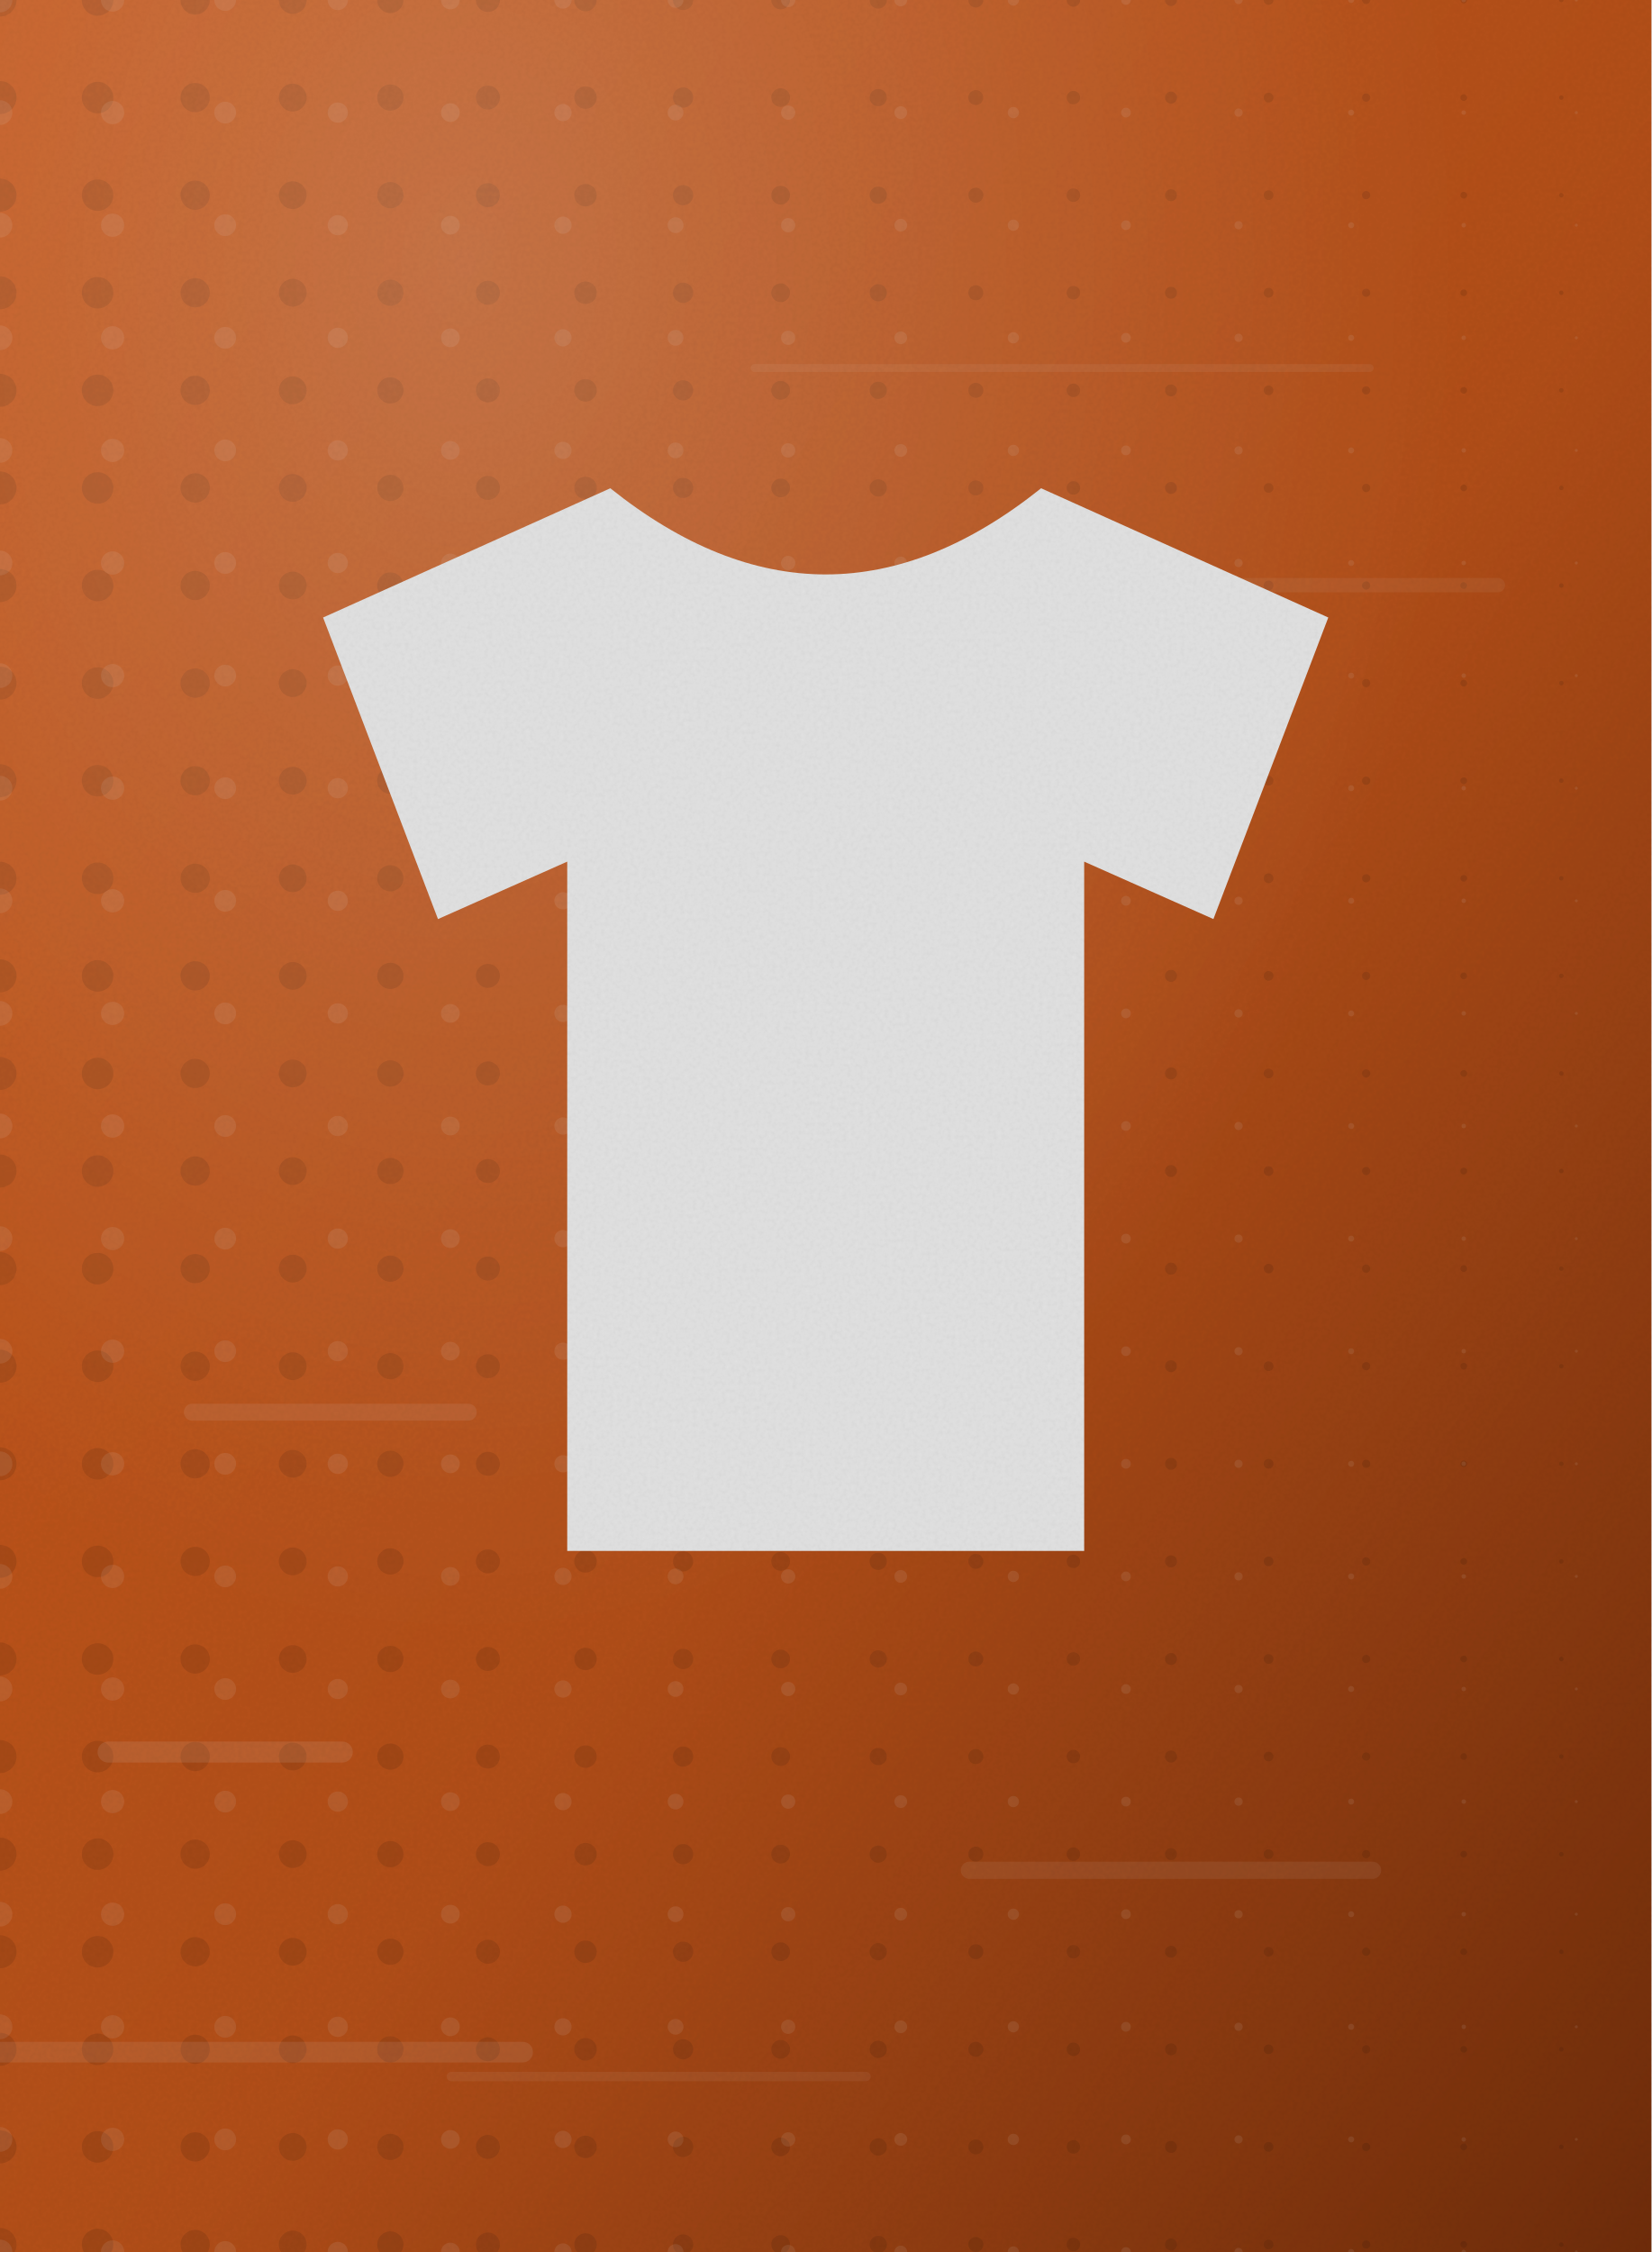
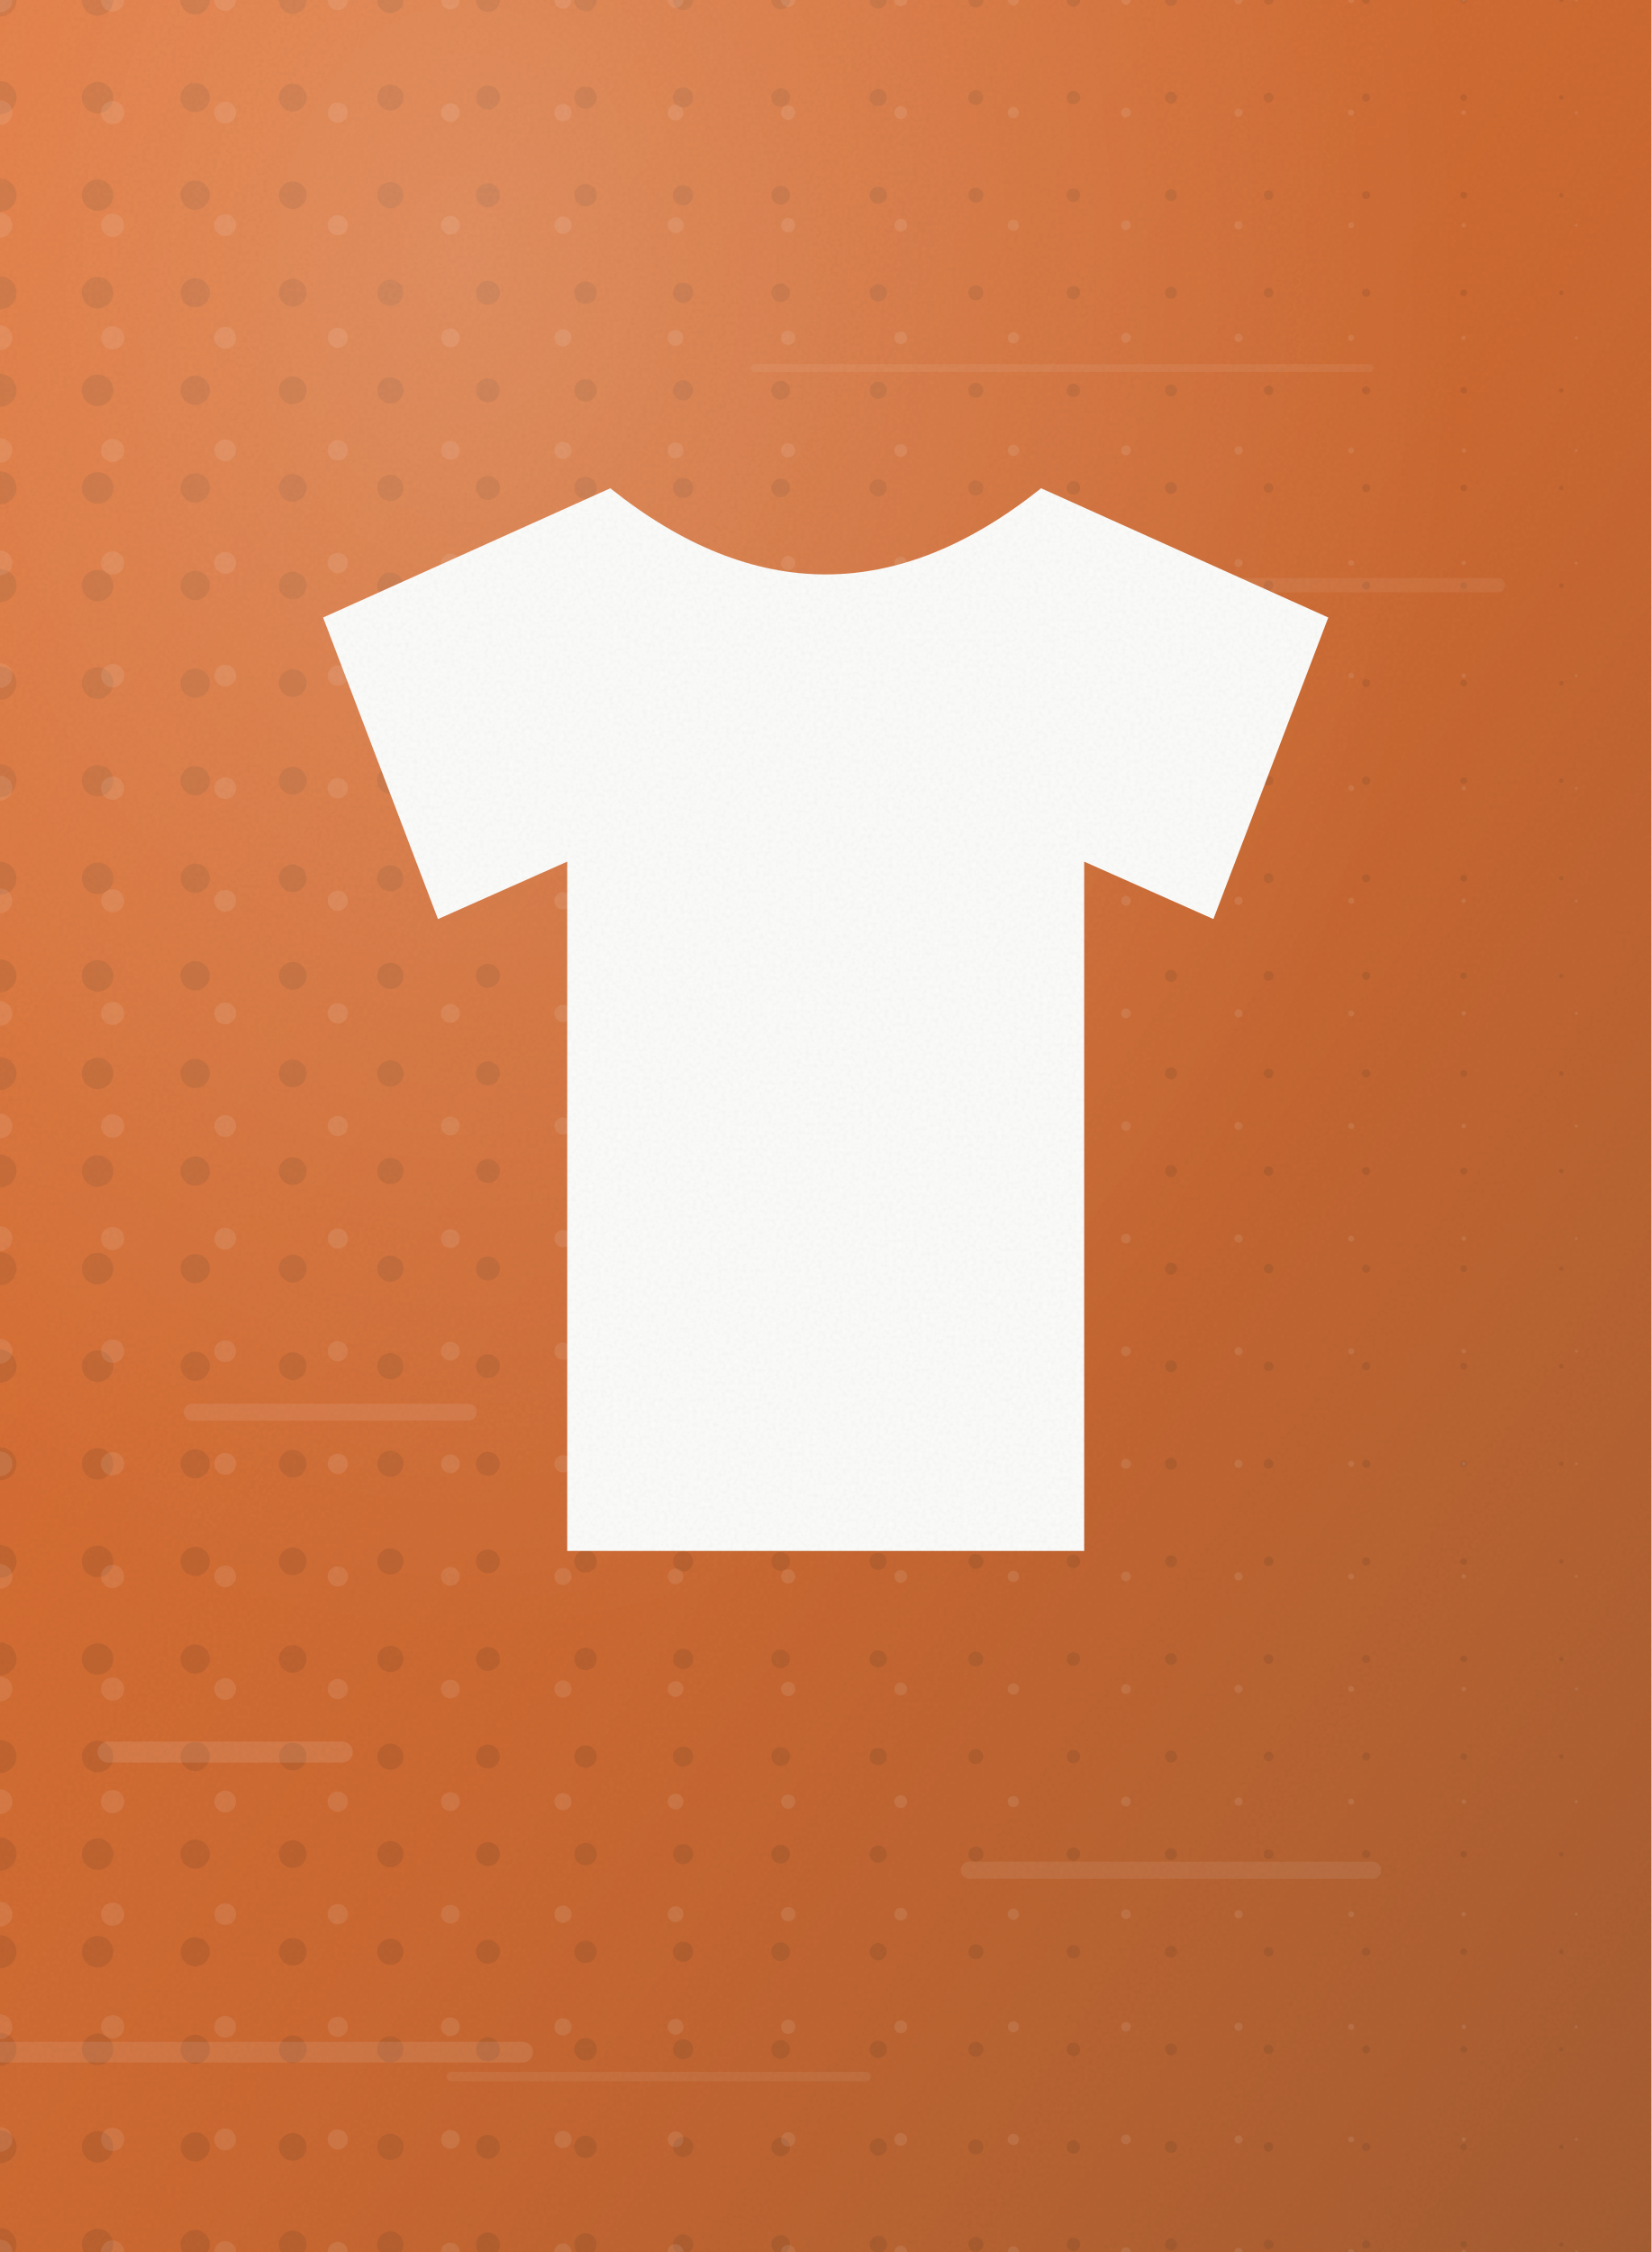
<svg xmlns="http://www.w3.org/2000/svg" viewBox="0 0 440 600" width="440" height="600" role="img" aria-label="player-8.svg">
  <defs>
    <linearGradient id="g" x1="0" y1="0" x2="1" y2="1">
      <stop offset="0" stop-color="#e2641e" />
      <stop offset="0.55" stop-color="#c8571a" />
-       <stop offset="1" stop-color="#7d310a" />
+       <stop offset="1" stop-color="#9c4a1a" />
    </linearGradient>
    <radialGradient id="v" cx="0.28" cy="0.12" r="1.1">
      <stop offset="0" stop-color="#fff" stop-opacity="0.22" />
      <stop offset="0.55" stop-color="#fff" stop-opacity="0" />
    </radialGradient>
    <filter id="n">
      <feTurbulence type="fractalNoise" baseFrequency="0.9" numOctaves="2" stitchTiles="stitch" result="t" />
      <feColorMatrix in="t" type="matrix" values="0 0 0 0 0 0 0 0 0 0 0 0 0 0 0 0 0 0 0.045 0" />
    </filter>
  </defs>
  <rect width="440" height="600" fill="url(#g)" />
  <g fill="#000" opacity="0.1">
    <circle cx="0" cy="0" r="4.4" />
    <circle cx="26" cy="0" r="4.2" />
    <circle cx="52" cy="0" r="3.9" />
    <circle cx="78" cy="0" r="3.7" />
    <circle cx="104" cy="0" r="3.5" />
    <circle cx="130" cy="0" r="3.2" />
    <circle cx="156" cy="0" r="3.0" />
    <circle cx="182" cy="0" r="2.7" />
    <circle cx="208" cy="0" r="2.5" />
    <circle cx="234" cy="0" r="2.3" />
    <circle cx="260" cy="0" r="2.0" />
    <circle cx="286" cy="0" r="1.8" />
    <circle cx="312" cy="0" r="1.6" />
    <circle cx="338" cy="0" r="1.3" />
    <circle cx="364" cy="0" r="1.1" />
    <circle cx="390" cy="0" r="0.9" />
    <circle cx="416" cy="0" r="0.6" />
    <circle cx="0" cy="26" r="4.4" />
    <circle cx="26" cy="26" r="4.2" />
    <circle cx="52" cy="26" r="3.9" />
    <circle cx="78" cy="26" r="3.7" />
    <circle cx="104" cy="26" r="3.5" />
    <circle cx="130" cy="26" r="3.2" />
    <circle cx="156" cy="26" r="3.0" />
    <circle cx="182" cy="26" r="2.7" />
    <circle cx="208" cy="26" r="2.5" />
    <circle cx="234" cy="26" r="2.3" />
    <circle cx="260" cy="26" r="2.0" />
    <circle cx="286" cy="26" r="1.8" />
    <circle cx="312" cy="26" r="1.6" />
    <circle cx="338" cy="26" r="1.3" />
    <circle cx="364" cy="26" r="1.1" />
    <circle cx="390" cy="26" r="0.9" />
    <circle cx="416" cy="26" r="0.6" />
    <circle cx="0" cy="52" r="4.4" />
    <circle cx="26" cy="52" r="4.2" />
    <circle cx="52" cy="52" r="3.9" />
    <circle cx="78" cy="52" r="3.7" />
    <circle cx="104" cy="52" r="3.5" />
    <circle cx="130" cy="52" r="3.2" />
    <circle cx="156" cy="52" r="3.0" />
    <circle cx="182" cy="52" r="2.7" />
    <circle cx="208" cy="52" r="2.5" />
    <circle cx="234" cy="52" r="2.3" />
    <circle cx="260" cy="52" r="2.0" />
    <circle cx="286" cy="52" r="1.8" />
    <circle cx="312" cy="52" r="1.6" />
    <circle cx="338" cy="52" r="1.3" />
    <circle cx="364" cy="52" r="1.1" />
    <circle cx="390" cy="52" r="0.9" />
    <circle cx="416" cy="52" r="0.6" />
    <circle cx="0" cy="78" r="4.4" />
    <circle cx="26" cy="78" r="4.2" />
    <circle cx="52" cy="78" r="3.9" />
    <circle cx="78" cy="78" r="3.7" />
    <circle cx="104" cy="78" r="3.5" />
    <circle cx="130" cy="78" r="3.2" />
    <circle cx="156" cy="78" r="3.0" />
    <circle cx="182" cy="78" r="2.7" />
    <circle cx="208" cy="78" r="2.5" />
    <circle cx="234" cy="78" r="2.3" />
    <circle cx="260" cy="78" r="2.0" />
    <circle cx="286" cy="78" r="1.8" />
    <circle cx="312" cy="78" r="1.6" />
    <circle cx="338" cy="78" r="1.3" />
    <circle cx="364" cy="78" r="1.1" />
    <circle cx="390" cy="78" r="0.9" />
    <circle cx="416" cy="78" r="0.6" />
    <circle cx="0" cy="104" r="4.4" />
    <circle cx="26" cy="104" r="4.2" />
    <circle cx="52" cy="104" r="3.9" />
    <circle cx="78" cy="104" r="3.7" />
    <circle cx="104" cy="104" r="3.5" />
    <circle cx="130" cy="104" r="3.2" />
    <circle cx="156" cy="104" r="3.0" />
    <circle cx="182" cy="104" r="2.7" />
    <circle cx="208" cy="104" r="2.5" />
    <circle cx="234" cy="104" r="2.3" />
    <circle cx="260" cy="104" r="2.0" />
    <circle cx="286" cy="104" r="1.8" />
    <circle cx="312" cy="104" r="1.6" />
    <circle cx="338" cy="104" r="1.3" />
    <circle cx="364" cy="104" r="1.1" />
    <circle cx="390" cy="104" r="0.9" />
    <circle cx="416" cy="104" r="0.6" />
    <circle cx="0" cy="130" r="4.4" />
    <circle cx="26" cy="130" r="4.2" />
    <circle cx="52" cy="130" r="3.9" />
    <circle cx="78" cy="130" r="3.7" />
    <circle cx="104" cy="130" r="3.5" />
    <circle cx="130" cy="130" r="3.2" />
    <circle cx="156" cy="130" r="3.0" />
    <circle cx="182" cy="130" r="2.7" />
    <circle cx="208" cy="130" r="2.5" />
    <circle cx="234" cy="130" r="2.3" />
    <circle cx="260" cy="130" r="2.0" />
    <circle cx="286" cy="130" r="1.8" />
    <circle cx="312" cy="130" r="1.6" />
    <circle cx="338" cy="130" r="1.3" />
    <circle cx="364" cy="130" r="1.1" />
    <circle cx="390" cy="130" r="0.9" />
    <circle cx="416" cy="130" r="0.6" />
    <circle cx="0" cy="156" r="4.4" />
    <circle cx="26" cy="156" r="4.2" />
    <circle cx="52" cy="156" r="3.9" />
    <circle cx="78" cy="156" r="3.7" />
    <circle cx="104" cy="156" r="3.5" />
    <circle cx="130" cy="156" r="3.2" />
    <circle cx="156" cy="156" r="3.0" />
    <circle cx="182" cy="156" r="2.7" />
    <circle cx="208" cy="156" r="2.5" />
    <circle cx="234" cy="156" r="2.3" />
    <circle cx="260" cy="156" r="2.0" />
    <circle cx="286" cy="156" r="1.8" />
    <circle cx="312" cy="156" r="1.6" />
    <circle cx="338" cy="156" r="1.3" />
    <circle cx="364" cy="156" r="1.1" />
    <circle cx="390" cy="156" r="0.9" />
    <circle cx="416" cy="156" r="0.6" />
    <circle cx="0" cy="182" r="4.4" />
    <circle cx="26" cy="182" r="4.2" />
    <circle cx="52" cy="182" r="3.9" />
    <circle cx="78" cy="182" r="3.7" />
    <circle cx="104" cy="182" r="3.5" />
    <circle cx="130" cy="182" r="3.2" />
    <circle cx="156" cy="182" r="3.0" />
    <circle cx="182" cy="182" r="2.7" />
    <circle cx="208" cy="182" r="2.5" />
    <circle cx="234" cy="182" r="2.3" />
    <circle cx="260" cy="182" r="2.0" />
    <circle cx="286" cy="182" r="1.8" />
    <circle cx="312" cy="182" r="1.6" />
    <circle cx="338" cy="182" r="1.3" />
    <circle cx="364" cy="182" r="1.1" />
    <circle cx="390" cy="182" r="0.9" />
    <circle cx="416" cy="182" r="0.6" />
    <circle cx="0" cy="208" r="4.4" />
    <circle cx="26" cy="208" r="4.2" />
    <circle cx="52" cy="208" r="3.9" />
    <circle cx="78" cy="208" r="3.7" />
    <circle cx="104" cy="208" r="3.5" />
    <circle cx="130" cy="208" r="3.2" />
    <circle cx="156" cy="208" r="3.0" />
    <circle cx="182" cy="208" r="2.7" />
    <circle cx="208" cy="208" r="2.5" />
    <circle cx="234" cy="208" r="2.3" />
    <circle cx="260" cy="208" r="2.0" />
    <circle cx="286" cy="208" r="1.8" />
    <circle cx="312" cy="208" r="1.6" />
    <circle cx="338" cy="208" r="1.3" />
    <circle cx="364" cy="208" r="1.1" />
    <circle cx="390" cy="208" r="0.9" />
    <circle cx="416" cy="208" r="0.6" />
    <circle cx="0" cy="234" r="4.4" />
    <circle cx="26" cy="234" r="4.2" />
    <circle cx="52" cy="234" r="3.9" />
    <circle cx="78" cy="234" r="3.7" />
    <circle cx="104" cy="234" r="3.5" />
    <circle cx="130" cy="234" r="3.2" />
    <circle cx="156" cy="234" r="3.0" />
    <circle cx="182" cy="234" r="2.7" />
    <circle cx="208" cy="234" r="2.5" />
    <circle cx="234" cy="234" r="2.3" />
    <circle cx="260" cy="234" r="2.0" />
    <circle cx="286" cy="234" r="1.8" />
    <circle cx="312" cy="234" r="1.6" />
    <circle cx="338" cy="234" r="1.3" />
    <circle cx="364" cy="234" r="1.1" />
    <circle cx="390" cy="234" r="0.9" />
    <circle cx="416" cy="234" r="0.6" />
    <circle cx="0" cy="260" r="4.4" />
    <circle cx="26" cy="260" r="4.2" />
    <circle cx="52" cy="260" r="3.9" />
    <circle cx="78" cy="260" r="3.7" />
    <circle cx="104" cy="260" r="3.5" />
    <circle cx="130" cy="260" r="3.2" />
    <circle cx="156" cy="260" r="3.0" />
    <circle cx="182" cy="260" r="2.7" />
    <circle cx="208" cy="260" r="2.5" />
    <circle cx="234" cy="260" r="2.3" />
    <circle cx="260" cy="260" r="2.0" />
    <circle cx="286" cy="260" r="1.8" />
    <circle cx="312" cy="260" r="1.6" />
    <circle cx="338" cy="260" r="1.3" />
    <circle cx="364" cy="260" r="1.1" />
    <circle cx="390" cy="260" r="0.9" />
    <circle cx="416" cy="260" r="0.6" />
    <circle cx="0" cy="286" r="4.4" />
    <circle cx="26" cy="286" r="4.2" />
    <circle cx="52" cy="286" r="3.9" />
    <circle cx="78" cy="286" r="3.7" />
    <circle cx="104" cy="286" r="3.5" />
    <circle cx="130" cy="286" r="3.2" />
    <circle cx="156" cy="286" r="3.0" />
    <circle cx="182" cy="286" r="2.7" />
    <circle cx="208" cy="286" r="2.5" />
    <circle cx="234" cy="286" r="2.3" />
    <circle cx="260" cy="286" r="2.0" />
    <circle cx="286" cy="286" r="1.8" />
    <circle cx="312" cy="286" r="1.6" />
    <circle cx="338" cy="286" r="1.3" />
    <circle cx="364" cy="286" r="1.1" />
    <circle cx="390" cy="286" r="0.9" />
    <circle cx="416" cy="286" r="0.6" />
    <circle cx="0" cy="312" r="4.4" />
    <circle cx="26" cy="312" r="4.2" />
    <circle cx="52" cy="312" r="3.9" />
    <circle cx="78" cy="312" r="3.7" />
    <circle cx="104" cy="312" r="3.5" />
    <circle cx="130" cy="312" r="3.2" />
    <circle cx="156" cy="312" r="3.0" />
    <circle cx="182" cy="312" r="2.7" />
    <circle cx="208" cy="312" r="2.5" />
    <circle cx="234" cy="312" r="2.3" />
    <circle cx="260" cy="312" r="2.0" />
    <circle cx="286" cy="312" r="1.8" />
    <circle cx="312" cy="312" r="1.6" />
    <circle cx="338" cy="312" r="1.3" />
    <circle cx="364" cy="312" r="1.1" />
    <circle cx="390" cy="312" r="0.9" />
    <circle cx="416" cy="312" r="0.6" />
    <circle cx="0" cy="338" r="4.4" />
    <circle cx="26" cy="338" r="4.2" />
    <circle cx="52" cy="338" r="3.9" />
    <circle cx="78" cy="338" r="3.7" />
    <circle cx="104" cy="338" r="3.5" />
    <circle cx="130" cy="338" r="3.2" />
    <circle cx="156" cy="338" r="3.0" />
    <circle cx="182" cy="338" r="2.7" />
    <circle cx="208" cy="338" r="2.5" />
    <circle cx="234" cy="338" r="2.3" />
    <circle cx="260" cy="338" r="2.0" />
    <circle cx="286" cy="338" r="1.8" />
    <circle cx="312" cy="338" r="1.6" />
    <circle cx="338" cy="338" r="1.3" />
    <circle cx="364" cy="338" r="1.1" />
    <circle cx="390" cy="338" r="0.9" />
    <circle cx="416" cy="338" r="0.6" />
    <circle cx="0" cy="364" r="4.4" />
    <circle cx="26" cy="364" r="4.2" />
    <circle cx="52" cy="364" r="3.9" />
    <circle cx="78" cy="364" r="3.7" />
    <circle cx="104" cy="364" r="3.5" />
    <circle cx="130" cy="364" r="3.2" />
    <circle cx="156" cy="364" r="3.0" />
    <circle cx="182" cy="364" r="2.7" />
    <circle cx="208" cy="364" r="2.5" />
    <circle cx="234" cy="364" r="2.3" />
    <circle cx="260" cy="364" r="2.0" />
    <circle cx="286" cy="364" r="1.8" />
    <circle cx="312" cy="364" r="1.6" />
    <circle cx="338" cy="364" r="1.3" />
    <circle cx="364" cy="364" r="1.1" />
    <circle cx="390" cy="364" r="0.9" />
    <circle cx="416" cy="364" r="0.6" />
    <circle cx="0" cy="390" r="4.4" />
    <circle cx="26" cy="390" r="4.2" />
    <circle cx="52" cy="390" r="3.9" />
    <circle cx="78" cy="390" r="3.7" />
    <circle cx="104" cy="390" r="3.5" />
    <circle cx="130" cy="390" r="3.2" />
    <circle cx="156" cy="390" r="3.0" />
    <circle cx="182" cy="390" r="2.7" />
    <circle cx="208" cy="390" r="2.5" />
    <circle cx="234" cy="390" r="2.3" />
    <circle cx="260" cy="390" r="2.0" />
    <circle cx="286" cy="390" r="1.8" />
    <circle cx="312" cy="390" r="1.6" />
    <circle cx="338" cy="390" r="1.3" />
    <circle cx="364" cy="390" r="1.1" />
    <circle cx="390" cy="390" r="0.9" />
    <circle cx="416" cy="390" r="0.6" />
    <circle cx="0" cy="416" r="4.4" />
    <circle cx="26" cy="416" r="4.2" />
    <circle cx="52" cy="416" r="3.9" />
    <circle cx="78" cy="416" r="3.7" />
    <circle cx="104" cy="416" r="3.5" />
    <circle cx="130" cy="416" r="3.2" />
    <circle cx="156" cy="416" r="3.0" />
    <circle cx="182" cy="416" r="2.7" />
    <circle cx="208" cy="416" r="2.5" />
    <circle cx="234" cy="416" r="2.3" />
    <circle cx="260" cy="416" r="2.0" />
    <circle cx="286" cy="416" r="1.8" />
    <circle cx="312" cy="416" r="1.6" />
    <circle cx="338" cy="416" r="1.3" />
    <circle cx="364" cy="416" r="1.1" />
    <circle cx="390" cy="416" r="0.9" />
    <circle cx="416" cy="416" r="0.6" />
    <circle cx="0" cy="442" r="4.4" />
    <circle cx="26" cy="442" r="4.2" />
    <circle cx="52" cy="442" r="3.9" />
    <circle cx="78" cy="442" r="3.7" />
    <circle cx="104" cy="442" r="3.5" />
    <circle cx="130" cy="442" r="3.2" />
    <circle cx="156" cy="442" r="3.0" />
    <circle cx="182" cy="442" r="2.7" />
    <circle cx="208" cy="442" r="2.5" />
    <circle cx="234" cy="442" r="2.3" />
    <circle cx="260" cy="442" r="2.0" />
    <circle cx="286" cy="442" r="1.8" />
    <circle cx="312" cy="442" r="1.6" />
    <circle cx="338" cy="442" r="1.3" />
    <circle cx="364" cy="442" r="1.1" />
    <circle cx="390" cy="442" r="0.9" />
    <circle cx="416" cy="442" r="0.6" />
    <circle cx="0" cy="468" r="4.4" />
    <circle cx="26" cy="468" r="4.2" />
    <circle cx="52" cy="468" r="3.9" />
    <circle cx="78" cy="468" r="3.7" />
    <circle cx="104" cy="468" r="3.5" />
    <circle cx="130" cy="468" r="3.2" />
    <circle cx="156" cy="468" r="3.0" />
    <circle cx="182" cy="468" r="2.7" />
    <circle cx="208" cy="468" r="2.5" />
    <circle cx="234" cy="468" r="2.3" />
    <circle cx="260" cy="468" r="2.0" />
    <circle cx="286" cy="468" r="1.8" />
    <circle cx="312" cy="468" r="1.6" />
    <circle cx="338" cy="468" r="1.3" />
    <circle cx="364" cy="468" r="1.1" />
    <circle cx="390" cy="468" r="0.9" />
    <circle cx="416" cy="468" r="0.6" />
    <circle cx="0" cy="494" r="4.4" />
    <circle cx="26" cy="494" r="4.2" />
    <circle cx="52" cy="494" r="3.9" />
    <circle cx="78" cy="494" r="3.7" />
    <circle cx="104" cy="494" r="3.5" />
    <circle cx="130" cy="494" r="3.2" />
    <circle cx="156" cy="494" r="3.0" />
    <circle cx="182" cy="494" r="2.7" />
    <circle cx="208" cy="494" r="2.5" />
    <circle cx="234" cy="494" r="2.3" />
    <circle cx="260" cy="494" r="2.0" />
    <circle cx="286" cy="494" r="1.8" />
    <circle cx="312" cy="494" r="1.6" />
    <circle cx="338" cy="494" r="1.3" />
    <circle cx="364" cy="494" r="1.1" />
    <circle cx="390" cy="494" r="0.9" />
    <circle cx="416" cy="494" r="0.6" />
    <circle cx="0" cy="520" r="4.4" />
    <circle cx="26" cy="520" r="4.2" />
    <circle cx="52" cy="520" r="3.9" />
    <circle cx="78" cy="520" r="3.7" />
    <circle cx="104" cy="520" r="3.5" />
    <circle cx="130" cy="520" r="3.2" />
    <circle cx="156" cy="520" r="3.0" />
    <circle cx="182" cy="520" r="2.7" />
    <circle cx="208" cy="520" r="2.5" />
    <circle cx="234" cy="520" r="2.3" />
    <circle cx="260" cy="520" r="2.0" />
    <circle cx="286" cy="520" r="1.8" />
    <circle cx="312" cy="520" r="1.6" />
    <circle cx="338" cy="520" r="1.3" />
    <circle cx="364" cy="520" r="1.1" />
    <circle cx="390" cy="520" r="0.9" />
    <circle cx="416" cy="520" r="0.6" />
    <circle cx="0" cy="546" r="4.4" />
    <circle cx="26" cy="546" r="4.2" />
    <circle cx="52" cy="546" r="3.9" />
    <circle cx="78" cy="546" r="3.7" />
    <circle cx="104" cy="546" r="3.5" />
    <circle cx="130" cy="546" r="3.2" />
    <circle cx="156" cy="546" r="3.0" />
    <circle cx="182" cy="546" r="2.7" />
    <circle cx="208" cy="546" r="2.5" />
    <circle cx="234" cy="546" r="2.3" />
    <circle cx="260" cy="546" r="2.0" />
    <circle cx="286" cy="546" r="1.8" />
    <circle cx="312" cy="546" r="1.6" />
    <circle cx="338" cy="546" r="1.3" />
    <circle cx="364" cy="546" r="1.1" />
    <circle cx="390" cy="546" r="0.9" />
    <circle cx="416" cy="546" r="0.6" />
    <circle cx="0" cy="572" r="4.4" />
    <circle cx="26" cy="572" r="4.2" />
    <circle cx="52" cy="572" r="3.9" />
    <circle cx="78" cy="572" r="3.7" />
    <circle cx="104" cy="572" r="3.5" />
    <circle cx="130" cy="572" r="3.2" />
    <circle cx="156" cy="572" r="3.0" />
    <circle cx="182" cy="572" r="2.7" />
    <circle cx="208" cy="572" r="2.5" />
    <circle cx="234" cy="572" r="2.3" />
    <circle cx="260" cy="572" r="2.0" />
    <circle cx="286" cy="572" r="1.8" />
    <circle cx="312" cy="572" r="1.6" />
    <circle cx="338" cy="572" r="1.3" />
    <circle cx="364" cy="572" r="1.1" />
    <circle cx="390" cy="572" r="0.9" />
    <circle cx="416" cy="572" r="0.6" />
    <circle cx="0" cy="598" r="4.4" />
    <circle cx="26" cy="598" r="4.2" />
    <circle cx="52" cy="598" r="3.9" />
    <circle cx="78" cy="598" r="3.7" />
    <circle cx="104" cy="598" r="3.5" />
    <circle cx="130" cy="598" r="3.2" />
    <circle cx="156" cy="598" r="3.0" />
    <circle cx="182" cy="598" r="2.7" />
    <circle cx="208" cy="598" r="2.5" />
    <circle cx="234" cy="598" r="2.3" />
    <circle cx="260" cy="598" r="2.0" />
    <circle cx="286" cy="598" r="1.8" />
    <circle cx="312" cy="598" r="1.6" />
    <circle cx="338" cy="598" r="1.3" />
    <circle cx="364" cy="598" r="1.1" />
    <circle cx="390" cy="598" r="0.9" />
    <circle cx="416" cy="598" r="0.6" />
    <circle cx="0" cy="624" r="4.4" />
    <circle cx="26" cy="624" r="4.2" />
    <circle cx="52" cy="624" r="3.9" />
    <circle cx="78" cy="624" r="3.7" />
    <circle cx="104" cy="624" r="3.5" />
    <circle cx="130" cy="624" r="3.2" />
    <circle cx="156" cy="624" r="3.0" />
    <circle cx="182" cy="624" r="2.7" />
    <circle cx="208" cy="624" r="2.5" />
    <circle cx="234" cy="624" r="2.3" />
    <circle cx="260" cy="624" r="2.0" />
    <circle cx="286" cy="624" r="1.8" />
    <circle cx="312" cy="624" r="1.6" />
    <circle cx="338" cy="624" r="1.3" />
    <circle cx="364" cy="624" r="1.1" />
    <circle cx="390" cy="624" r="0.9" />
    <circle cx="416" cy="624" r="0.6" />
  </g>
  <rect width="440" height="600" fill="url(#v)" />
  <rect x="200" y="97" width="166" height="2.1" fill="#fff" opacity="0.07" rx="1.1" />
  <rect x="-13" y="544" width="155" height="5.5" fill="#fff" opacity="0.10" rx="2.7" />
  <rect x="256" y="496" width="112" height="4.6" fill="#fff" opacity="0.08" rx="2.3" />
  <rect x="119" y="552" width="113" height="2.5" fill="#fff" opacity="0.07" rx="1.3" />
  <rect x="26" y="464" width="68" height="5.6" fill="#fff" opacity="0.11" rx="2.8" />
  <rect x="49" y="374" width="78" height="4.5" fill="#fff" opacity="0.09" rx="2.2" />
  <rect x="291" y="154" width="110" height="3.8" fill="#fff" opacity="0.07" rx="1.9" />
  <g fill="#fff" opacity="0.1">
    <circle cx="0" cy="0" r="3.3" />
    <circle cx="30" cy="0" r="3.1" />
    <circle cx="60" cy="0" r="2.9" />
    <circle cx="90" cy="0" r="2.7" />
    <circle cx="120" cy="0" r="2.5" />
    <circle cx="150" cy="0" r="2.3" />
    <circle cx="180" cy="0" r="2.1" />
    <circle cx="210" cy="0" r="1.9" />
    <circle cx="240" cy="0" r="1.7" />
    <circle cx="270" cy="0" r="1.5" />
    <circle cx="300" cy="0" r="1.3" />
    <circle cx="330" cy="0" r="1.1" />
    <circle cx="360" cy="0" r="0.8" />
    <circle cx="390" cy="0" r="0.6" />
    <circle cx="420" cy="0" r="0.4" />
    <circle cx="0" cy="30" r="3.3" />
    <circle cx="30" cy="30" r="3.1" />
    <circle cx="60" cy="30" r="2.9" />
    <circle cx="90" cy="30" r="2.7" />
    <circle cx="120" cy="30" r="2.5" />
    <circle cx="150" cy="30" r="2.3" />
    <circle cx="180" cy="30" r="2.1" />
    <circle cx="210" cy="30" r="1.9" />
    <circle cx="240" cy="30" r="1.7" />
    <circle cx="270" cy="30" r="1.5" />
    <circle cx="300" cy="30" r="1.3" />
    <circle cx="330" cy="30" r="1.1" />
    <circle cx="360" cy="30" r="0.8" />
    <circle cx="390" cy="30" r="0.6" />
    <circle cx="420" cy="30" r="0.4" />
    <circle cx="0" cy="60" r="3.3" />
    <circle cx="30" cy="60" r="3.1" />
    <circle cx="60" cy="60" r="2.9" />
    <circle cx="90" cy="60" r="2.7" />
    <circle cx="120" cy="60" r="2.5" />
    <circle cx="150" cy="60" r="2.3" />
    <circle cx="180" cy="60" r="2.1" />
    <circle cx="210" cy="60" r="1.9" />
    <circle cx="240" cy="60" r="1.7" />
    <circle cx="270" cy="60" r="1.5" />
    <circle cx="300" cy="60" r="1.3" />
    <circle cx="330" cy="60" r="1.1" />
    <circle cx="360" cy="60" r="0.8" />
    <circle cx="390" cy="60" r="0.6" />
    <circle cx="420" cy="60" r="0.4" />
    <circle cx="0" cy="90" r="3.3" />
    <circle cx="30" cy="90" r="3.1" />
    <circle cx="60" cy="90" r="2.9" />
    <circle cx="90" cy="90" r="2.7" />
    <circle cx="120" cy="90" r="2.5" />
    <circle cx="150" cy="90" r="2.3" />
    <circle cx="180" cy="90" r="2.1" />
    <circle cx="210" cy="90" r="1.9" />
    <circle cx="240" cy="90" r="1.7" />
    <circle cx="270" cy="90" r="1.5" />
    <circle cx="300" cy="90" r="1.3" />
    <circle cx="330" cy="90" r="1.1" />
    <circle cx="360" cy="90" r="0.8" />
    <circle cx="390" cy="90" r="0.6" />
    <circle cx="420" cy="90" r="0.4" />
    <circle cx="0" cy="120" r="3.3" />
    <circle cx="30" cy="120" r="3.1" />
    <circle cx="60" cy="120" r="2.9" />
    <circle cx="90" cy="120" r="2.7" />
    <circle cx="120" cy="120" r="2.5" />
    <circle cx="150" cy="120" r="2.3" />
    <circle cx="180" cy="120" r="2.1" />
    <circle cx="210" cy="120" r="1.9" />
    <circle cx="240" cy="120" r="1.7" />
    <circle cx="270" cy="120" r="1.5" />
    <circle cx="300" cy="120" r="1.3" />
    <circle cx="330" cy="120" r="1.1" />
    <circle cx="360" cy="120" r="0.8" />
    <circle cx="390" cy="120" r="0.6" />
    <circle cx="420" cy="120" r="0.4" />
    <circle cx="0" cy="150" r="3.3" />
    <circle cx="30" cy="150" r="3.1" />
    <circle cx="60" cy="150" r="2.9" />
    <circle cx="90" cy="150" r="2.7" />
    <circle cx="120" cy="150" r="2.5" />
    <circle cx="150" cy="150" r="2.3" />
    <circle cx="180" cy="150" r="2.1" />
    <circle cx="210" cy="150" r="1.9" />
    <circle cx="240" cy="150" r="1.7" />
    <circle cx="270" cy="150" r="1.5" />
    <circle cx="300" cy="150" r="1.3" />
    <circle cx="330" cy="150" r="1.1" />
    <circle cx="360" cy="150" r="0.8" />
    <circle cx="390" cy="150" r="0.6" />
    <circle cx="420" cy="150" r="0.4" />
    <circle cx="0" cy="180" r="3.3" />
    <circle cx="30" cy="180" r="3.1" />
    <circle cx="60" cy="180" r="2.9" />
    <circle cx="90" cy="180" r="2.7" />
    <circle cx="120" cy="180" r="2.5" />
    <circle cx="150" cy="180" r="2.3" />
    <circle cx="180" cy="180" r="2.1" />
    <circle cx="210" cy="180" r="1.9" />
    <circle cx="240" cy="180" r="1.7" />
    <circle cx="270" cy="180" r="1.5" />
    <circle cx="300" cy="180" r="1.3" />
    <circle cx="330" cy="180" r="1.1" />
    <circle cx="360" cy="180" r="0.8" />
    <circle cx="390" cy="180" r="0.6" />
    <circle cx="420" cy="180" r="0.4" />
    <circle cx="0" cy="210" r="3.3" />
    <circle cx="30" cy="210" r="3.1" />
    <circle cx="60" cy="210" r="2.9" />
    <circle cx="90" cy="210" r="2.7" />
    <circle cx="120" cy="210" r="2.5" />
    <circle cx="150" cy="210" r="2.3" />
    <circle cx="180" cy="210" r="2.1" />
    <circle cx="210" cy="210" r="1.9" />
    <circle cx="240" cy="210" r="1.7" />
    <circle cx="270" cy="210" r="1.5" />
    <circle cx="300" cy="210" r="1.3" />
    <circle cx="330" cy="210" r="1.1" />
    <circle cx="360" cy="210" r="0.8" />
    <circle cx="390" cy="210" r="0.6" />
    <circle cx="420" cy="210" r="0.4" />
    <circle cx="0" cy="240" r="3.3" />
    <circle cx="30" cy="240" r="3.1" />
    <circle cx="60" cy="240" r="2.9" />
    <circle cx="90" cy="240" r="2.7" />
    <circle cx="120" cy="240" r="2.5" />
    <circle cx="150" cy="240" r="2.3" />
    <circle cx="180" cy="240" r="2.1" />
    <circle cx="210" cy="240" r="1.9" />
    <circle cx="240" cy="240" r="1.7" />
    <circle cx="270" cy="240" r="1.5" />
    <circle cx="300" cy="240" r="1.3" />
    <circle cx="330" cy="240" r="1.1" />
    <circle cx="360" cy="240" r="0.8" />
    <circle cx="390" cy="240" r="0.6" />
    <circle cx="420" cy="240" r="0.4" />
    <circle cx="0" cy="270" r="3.3" />
    <circle cx="30" cy="270" r="3.1" />
    <circle cx="60" cy="270" r="2.9" />
    <circle cx="90" cy="270" r="2.7" />
    <circle cx="120" cy="270" r="2.5" />
    <circle cx="150" cy="270" r="2.3" />
    <circle cx="180" cy="270" r="2.1" />
    <circle cx="210" cy="270" r="1.9" />
    <circle cx="240" cy="270" r="1.7" />
    <circle cx="270" cy="270" r="1.5" />
    <circle cx="300" cy="270" r="1.3" />
    <circle cx="330" cy="270" r="1.1" />
    <circle cx="360" cy="270" r="0.8" />
    <circle cx="390" cy="270" r="0.6" />
    <circle cx="420" cy="270" r="0.4" />
    <circle cx="0" cy="300" r="3.3" />
    <circle cx="30" cy="300" r="3.1" />
    <circle cx="60" cy="300" r="2.9" />
    <circle cx="90" cy="300" r="2.7" />
    <circle cx="120" cy="300" r="2.5" />
    <circle cx="150" cy="300" r="2.3" />
    <circle cx="180" cy="300" r="2.1" />
    <circle cx="210" cy="300" r="1.9" />
    <circle cx="240" cy="300" r="1.7" />
    <circle cx="270" cy="300" r="1.5" />
    <circle cx="300" cy="300" r="1.3" />
    <circle cx="330" cy="300" r="1.1" />
    <circle cx="360" cy="300" r="0.8" />
    <circle cx="390" cy="300" r="0.6" />
    <circle cx="420" cy="300" r="0.4" />
    <circle cx="0" cy="330" r="3.3" />
    <circle cx="30" cy="330" r="3.1" />
    <circle cx="60" cy="330" r="2.9" />
    <circle cx="90" cy="330" r="2.7" />
    <circle cx="120" cy="330" r="2.5" />
    <circle cx="150" cy="330" r="2.3" />
    <circle cx="180" cy="330" r="2.1" />
    <circle cx="210" cy="330" r="1.9" />
    <circle cx="240" cy="330" r="1.7" />
    <circle cx="270" cy="330" r="1.5" />
    <circle cx="300" cy="330" r="1.3" />
    <circle cx="330" cy="330" r="1.1" />
    <circle cx="360" cy="330" r="0.8" />
    <circle cx="390" cy="330" r="0.6" />
    <circle cx="420" cy="330" r="0.4" />
    <circle cx="0" cy="360" r="3.3" />
    <circle cx="30" cy="360" r="3.1" />
    <circle cx="60" cy="360" r="2.9" />
    <circle cx="90" cy="360" r="2.7" />
    <circle cx="120" cy="360" r="2.5" />
    <circle cx="150" cy="360" r="2.3" />
    <circle cx="180" cy="360" r="2.1" />
    <circle cx="210" cy="360" r="1.9" />
    <circle cx="240" cy="360" r="1.7" />
    <circle cx="270" cy="360" r="1.5" />
    <circle cx="300" cy="360" r="1.3" />
    <circle cx="330" cy="360" r="1.1" />
    <circle cx="360" cy="360" r="0.8" />
    <circle cx="390" cy="360" r="0.6" />
    <circle cx="420" cy="360" r="0.4" />
    <circle cx="0" cy="390" r="3.3" />
    <circle cx="30" cy="390" r="3.1" />
    <circle cx="60" cy="390" r="2.9" />
    <circle cx="90" cy="390" r="2.7" />
    <circle cx="120" cy="390" r="2.5" />
    <circle cx="150" cy="390" r="2.3" />
    <circle cx="180" cy="390" r="2.1" />
    <circle cx="210" cy="390" r="1.9" />
    <circle cx="240" cy="390" r="1.7" />
    <circle cx="270" cy="390" r="1.5" />
    <circle cx="300" cy="390" r="1.3" />
    <circle cx="330" cy="390" r="1.1" />
    <circle cx="360" cy="390" r="0.8" />
    <circle cx="390" cy="390" r="0.6" />
    <circle cx="420" cy="390" r="0.4" />
    <circle cx="0" cy="420" r="3.3" />
    <circle cx="30" cy="420" r="3.1" />
    <circle cx="60" cy="420" r="2.9" />
    <circle cx="90" cy="420" r="2.7" />
    <circle cx="120" cy="420" r="2.5" />
    <circle cx="150" cy="420" r="2.3" />
    <circle cx="180" cy="420" r="2.1" />
    <circle cx="210" cy="420" r="1.9" />
    <circle cx="240" cy="420" r="1.7" />
    <circle cx="270" cy="420" r="1.5" />
    <circle cx="300" cy="420" r="1.3" />
    <circle cx="330" cy="420" r="1.1" />
    <circle cx="360" cy="420" r="0.8" />
    <circle cx="390" cy="420" r="0.6" />
    <circle cx="420" cy="420" r="0.4" />
    <circle cx="0" cy="450" r="3.3" />
    <circle cx="30" cy="450" r="3.1" />
    <circle cx="60" cy="450" r="2.9" />
    <circle cx="90" cy="450" r="2.7" />
    <circle cx="120" cy="450" r="2.5" />
    <circle cx="150" cy="450" r="2.3" />
    <circle cx="180" cy="450" r="2.1" />
    <circle cx="210" cy="450" r="1.9" />
    <circle cx="240" cy="450" r="1.7" />
    <circle cx="270" cy="450" r="1.5" />
    <circle cx="300" cy="450" r="1.3" />
    <circle cx="330" cy="450" r="1.1" />
    <circle cx="360" cy="450" r="0.8" />
    <circle cx="390" cy="450" r="0.6" />
    <circle cx="420" cy="450" r="0.4" />
    <circle cx="0" cy="480" r="3.3" />
    <circle cx="30" cy="480" r="3.1" />
    <circle cx="60" cy="480" r="2.9" />
    <circle cx="90" cy="480" r="2.7" />
    <circle cx="120" cy="480" r="2.5" />
    <circle cx="150" cy="480" r="2.3" />
    <circle cx="180" cy="480" r="2.1" />
    <circle cx="210" cy="480" r="1.9" />
    <circle cx="240" cy="480" r="1.7" />
    <circle cx="270" cy="480" r="1.5" />
    <circle cx="300" cy="480" r="1.3" />
    <circle cx="330" cy="480" r="1.1" />
    <circle cx="360" cy="480" r="0.8" />
    <circle cx="390" cy="480" r="0.6" />
    <circle cx="420" cy="480" r="0.4" />
    <circle cx="0" cy="510" r="3.3" />
    <circle cx="30" cy="510" r="3.1" />
    <circle cx="60" cy="510" r="2.9" />
    <circle cx="90" cy="510" r="2.7" />
    <circle cx="120" cy="510" r="2.5" />
    <circle cx="150" cy="510" r="2.3" />
    <circle cx="180" cy="510" r="2.1" />
    <circle cx="210" cy="510" r="1.9" />
    <circle cx="240" cy="510" r="1.7" />
    <circle cx="270" cy="510" r="1.5" />
    <circle cx="300" cy="510" r="1.3" />
    <circle cx="330" cy="510" r="1.1" />
    <circle cx="360" cy="510" r="0.8" />
    <circle cx="390" cy="510" r="0.6" />
    <circle cx="420" cy="510" r="0.4" />
    <circle cx="0" cy="540" r="3.3" />
    <circle cx="30" cy="540" r="3.1" />
    <circle cx="60" cy="540" r="2.9" />
    <circle cx="90" cy="540" r="2.7" />
    <circle cx="120" cy="540" r="2.5" />
    <circle cx="150" cy="540" r="2.3" />
    <circle cx="180" cy="540" r="2.1" />
    <circle cx="210" cy="540" r="1.9" />
    <circle cx="240" cy="540" r="1.7" />
    <circle cx="270" cy="540" r="1.5" />
    <circle cx="300" cy="540" r="1.3" />
    <circle cx="330" cy="540" r="1.1" />
    <circle cx="360" cy="540" r="0.8" />
    <circle cx="390" cy="540" r="0.6" />
    <circle cx="420" cy="540" r="0.4" />
    <circle cx="0" cy="570" r="3.3" />
    <circle cx="30" cy="570" r="3.1" />
    <circle cx="60" cy="570" r="2.9" />
    <circle cx="90" cy="570" r="2.7" />
    <circle cx="120" cy="570" r="2.5" />
    <circle cx="150" cy="570" r="2.3" />
    <circle cx="180" cy="570" r="2.1" />
    <circle cx="210" cy="570" r="1.9" />
    <circle cx="240" cy="570" r="1.7" />
    <circle cx="270" cy="570" r="1.5" />
    <circle cx="300" cy="570" r="1.3" />
    <circle cx="330" cy="570" r="1.1" />
    <circle cx="360" cy="570" r="0.8" />
    <circle cx="390" cy="570" r="0.6" />
    <circle cx="420" cy="570" r="0.4" />
    <circle cx="0" cy="600" r="3.3" />
    <circle cx="30" cy="600" r="3.1" />
    <circle cx="60" cy="600" r="2.9" />
    <circle cx="90" cy="600" r="2.7" />
    <circle cx="120" cy="600" r="2.5" />
    <circle cx="150" cy="600" r="2.3" />
    <circle cx="180" cy="600" r="2.1" />
    <circle cx="210" cy="600" r="1.9" />
    <circle cx="240" cy="600" r="1.7" />
    <circle cx="270" cy="600" r="1.5" />
    <circle cx="300" cy="600" r="1.3" />
    <circle cx="330" cy="600" r="1.1" />
    <circle cx="360" cy="600" r="0.8" />
    <circle cx="390" cy="600" r="0.6" />
    <circle cx="420" cy="600" r="0.4" />
  </g>
  <g transform="translate(220.0 264.0) scale(1.913043)" fill="#fff">
    <path d="M-70 -52 L-30 -70 Q0 -46 30 -70 L70 -52 L54 -10 L36 -18 L36 78 L-36 78 L-36 -18 L-54 -10 Z" />
  </g>
  <text x="220.0" y="306.087" text-anchor="middle" font-family="Arial,Helvetica,sans-serif" font-weight="700" font-size="103" fill="#fff">4</text>
  <g style="display:none" />
  <rect width="440" height="600" filter="url(#n)" />
-   <rect width="440" height="600" fill="#0a0a0c" opacity="0.12" />
+   <rect width="440" height="600" fill="#f0ebe4" opacity="0.12" />
</svg>
